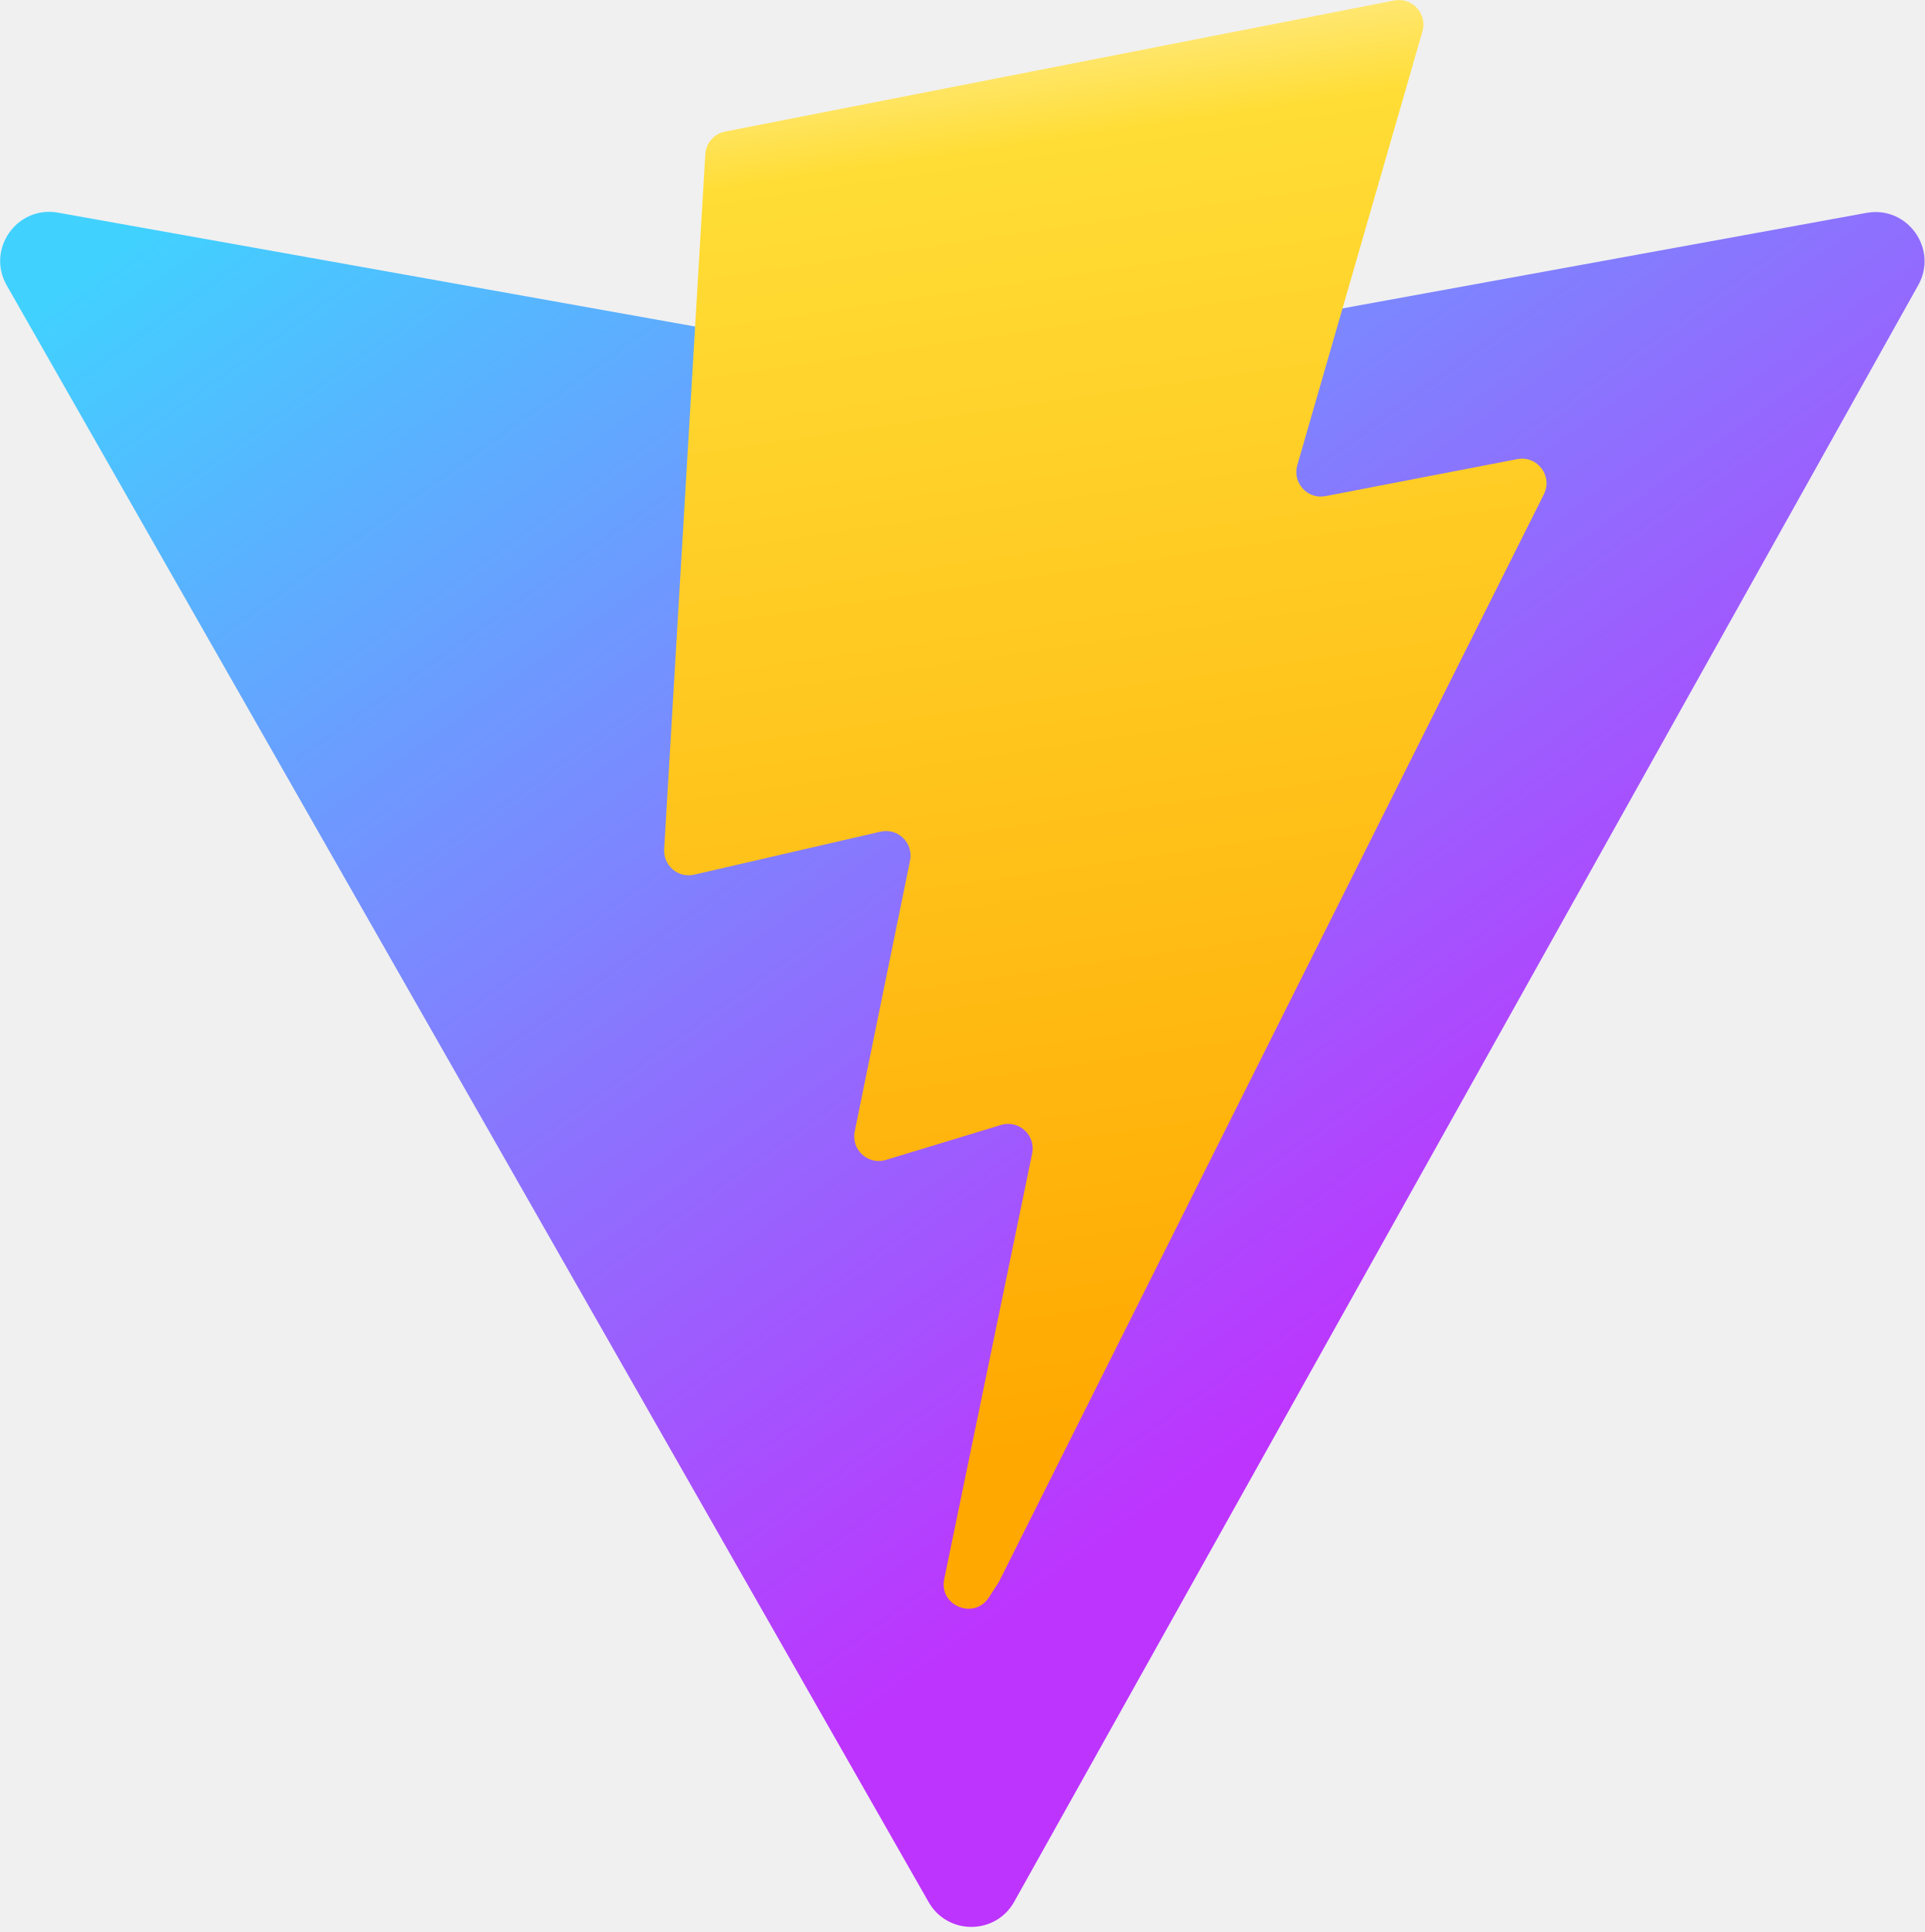
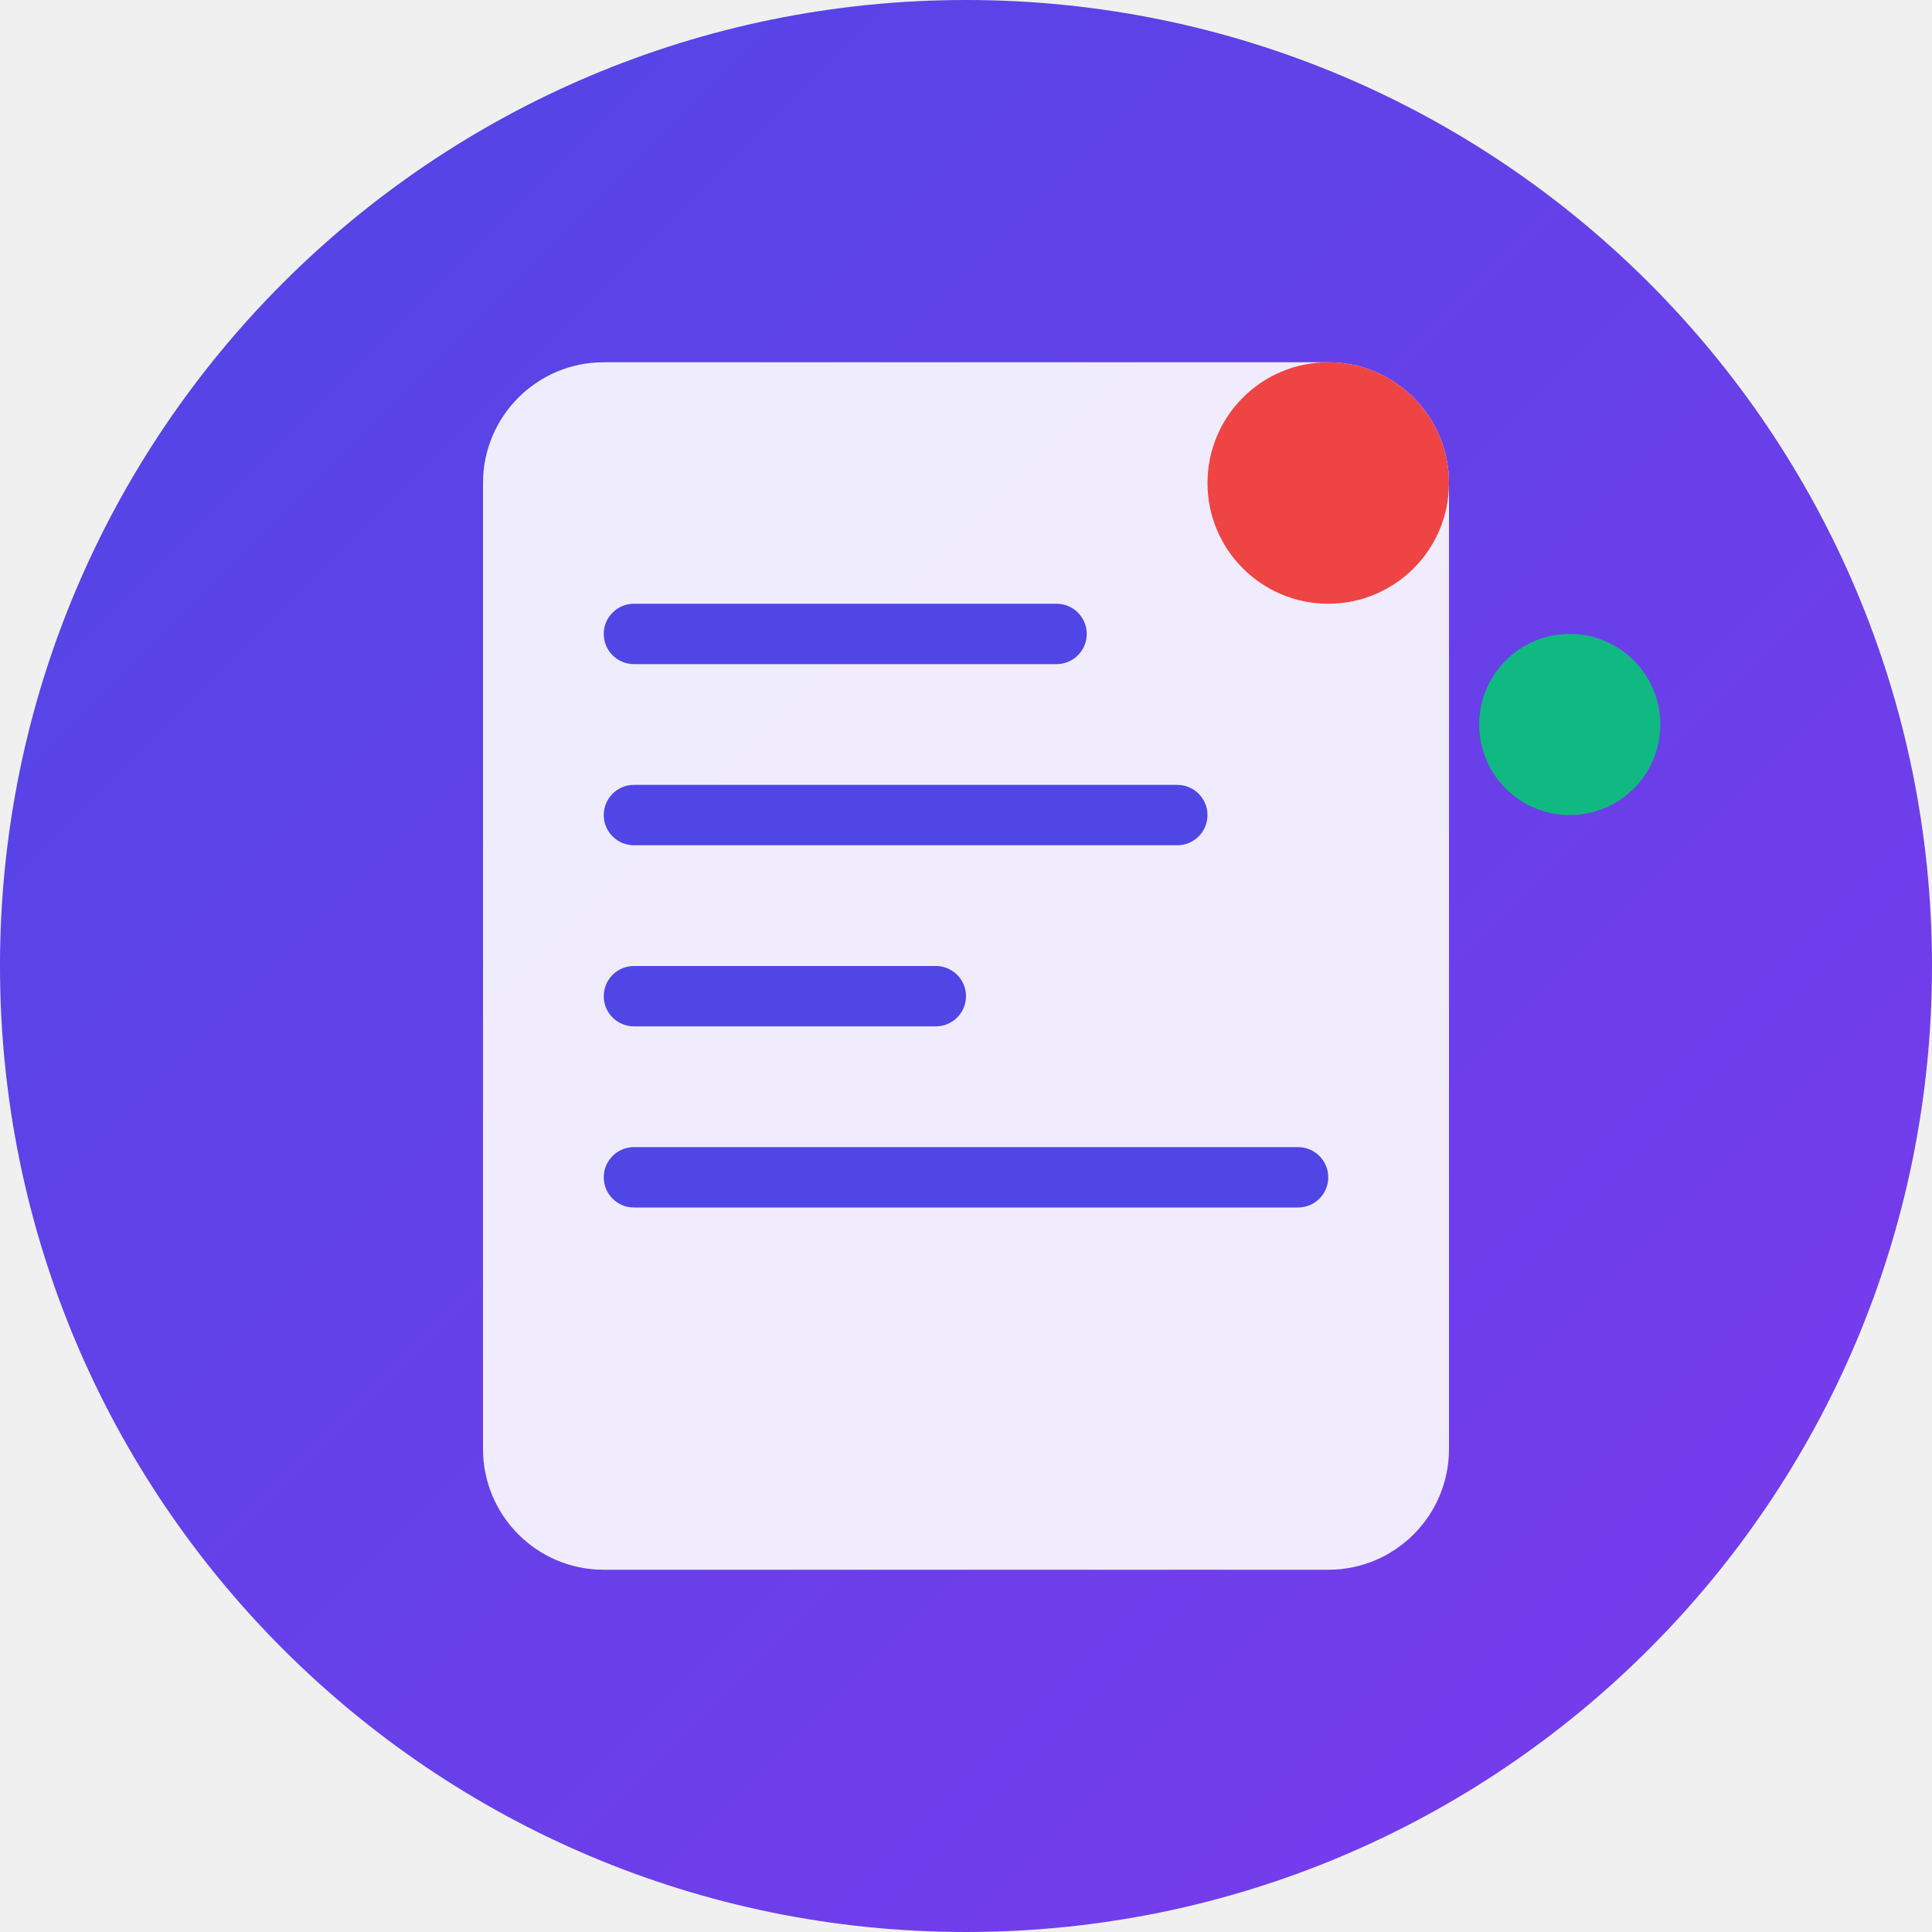
- <svg xmlns="http://www.w3.org/2000/svg" aria-hidden="true" role="img" class="iconify iconify--logos" width="31.88" height="32" preserveAspectRatio="xMidYMid meet" viewBox="0 0 256 257">
+ <svg xmlns="http://www.w3.org/2000/svg" width="32" height="32" viewBox="0 0 32 32" fill="none">
+   <circle cx="16" cy="16" r="16" fill="url(#gradient1)" />
+   <rect x="8" y="6" width="16" height="20" rx="2" fill="white" opacity="0.9" />
+   <rect x="10" y="10" width="8" height="1" fill="#4F46E5" rx="0.5" />
+   <rect x="10" y="13" width="10" height="1" fill="#4F46E5" rx="0.5" />
+   <rect x="10" y="16" width="6" height="1" fill="#4F46E5" rx="0.5" />
+   <rect x="10" y="19" width="12" height="1" fill="#4F46E5" rx="0.5" />
+   <circle cx="22" cy="8" r="2" fill="#EF4444" />
+   <circle cx="26" cy="12" r="1.5" fill="#10B981" />
  <defs>
-     <linearGradient id="IconifyId1813088fe1fbc01fb466" x1="-.828%" x2="57.636%" y1="7.652%" y2="78.411%">
-       <stop offset="0%" stop-color="#41D1FF" />
-       <stop offset="100%" stop-color="#BD34FE" />
-     </linearGradient>
-     <linearGradient id="IconifyId1813088fe1fbc01fb467" x1="43.376%" x2="50.316%" y1="2.242%" y2="89.03%">
-       <stop offset="0%" stop-color="#FFEA83" />
-       <stop offset="8.333%" stop-color="#FFDD35" />
-       <stop offset="100%" stop-color="#FFA800" />
+     <linearGradient id="gradient1" x1="0%" y1="0%" x2="100%" y2="100%">
+       <stop offset="0%" stop-color="#4F46E5" />
+       <stop offset="100%" stop-color="#7C3AED" />
    </linearGradient>
  </defs>
-   <path fill="url(#IconifyId1813088fe1fbc01fb466)" d="M255.153 37.938L134.897 252.976c-2.483 4.44-8.862 4.466-11.382.048L.875 37.958c-2.746-4.814 1.371-10.646 6.827-9.67l120.385 21.517a6.537 6.537 0 0 0 2.322-.004l117.867-21.483c5.438-.991 9.574 4.796 6.877 9.62Z" />
-   <path fill="url(#IconifyId1813088fe1fbc01fb467)" d="M185.432.063L96.44 17.501a3.268 3.268 0 0 0-2.634 3.014l-5.474 92.456a3.268 3.268 0 0 0 3.997 3.378l24.777-5.718c2.318-.535 4.413 1.507 3.936 3.838l-7.361 36.047c-.495 2.426 1.782 4.5 4.151 3.78l15.304-4.649c2.372-.72 4.652 1.36 4.15 3.788l-11.698 56.621c-.732 3.542 3.979 5.473 5.943 2.437l1.313-2.028l72.516-144.72c1.215-2.423-.88-5.186-3.54-4.672l-25.505 4.922c-2.396.462-4.435-1.77-3.759-4.114l16.646-57.705c.677-2.35-1.37-4.583-3.769-4.113Z" />
</svg>
